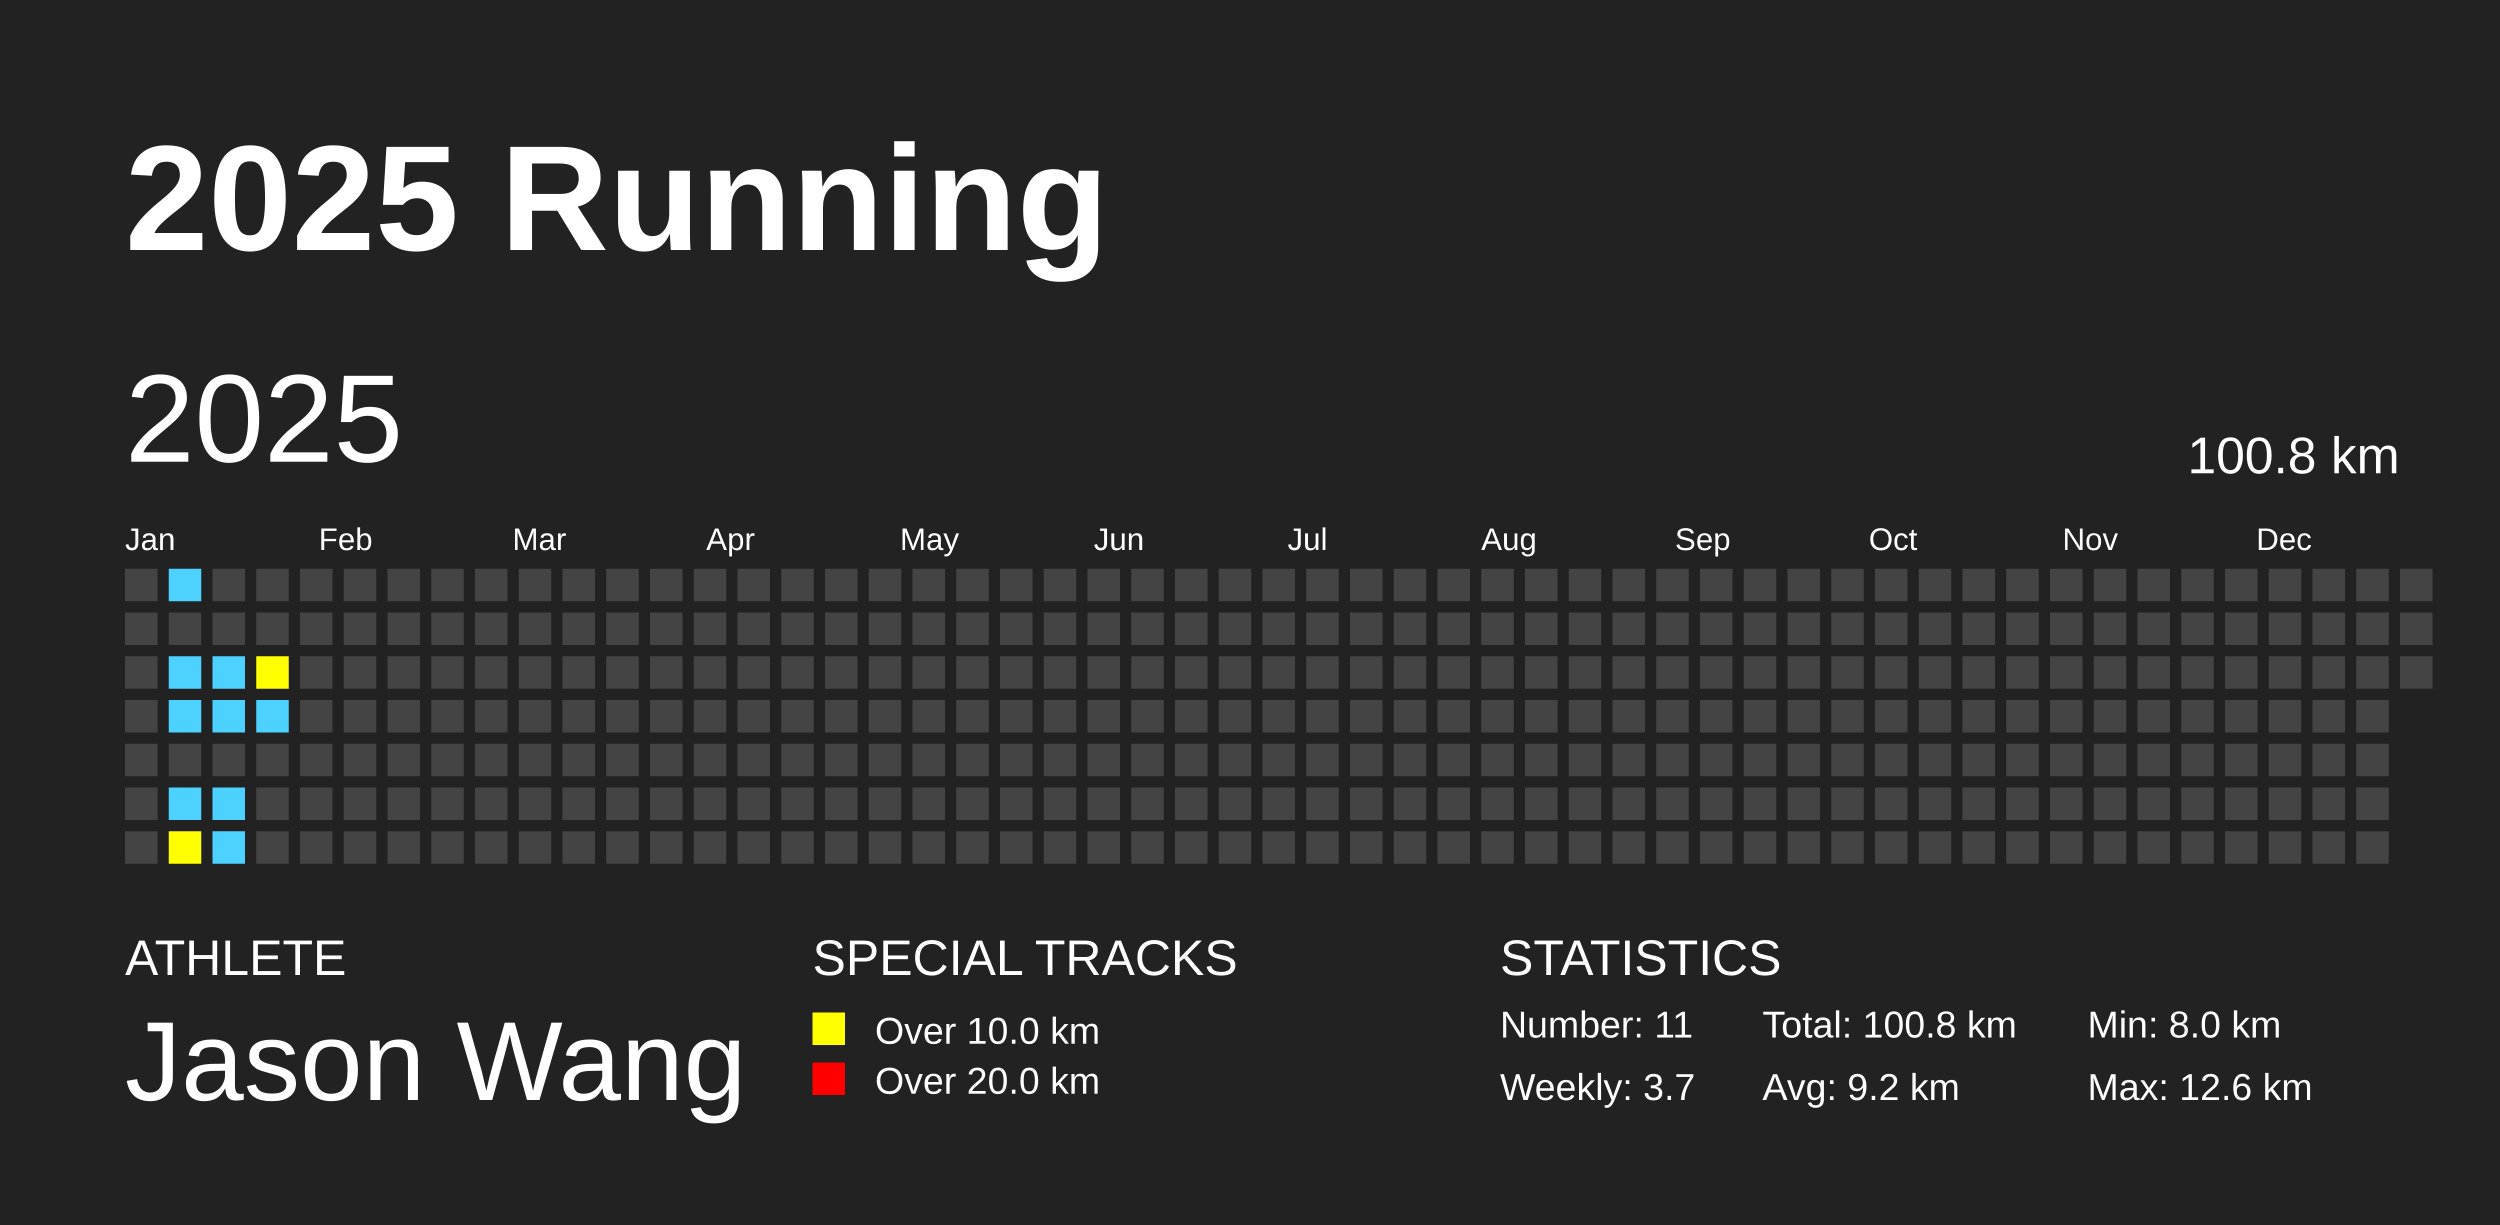
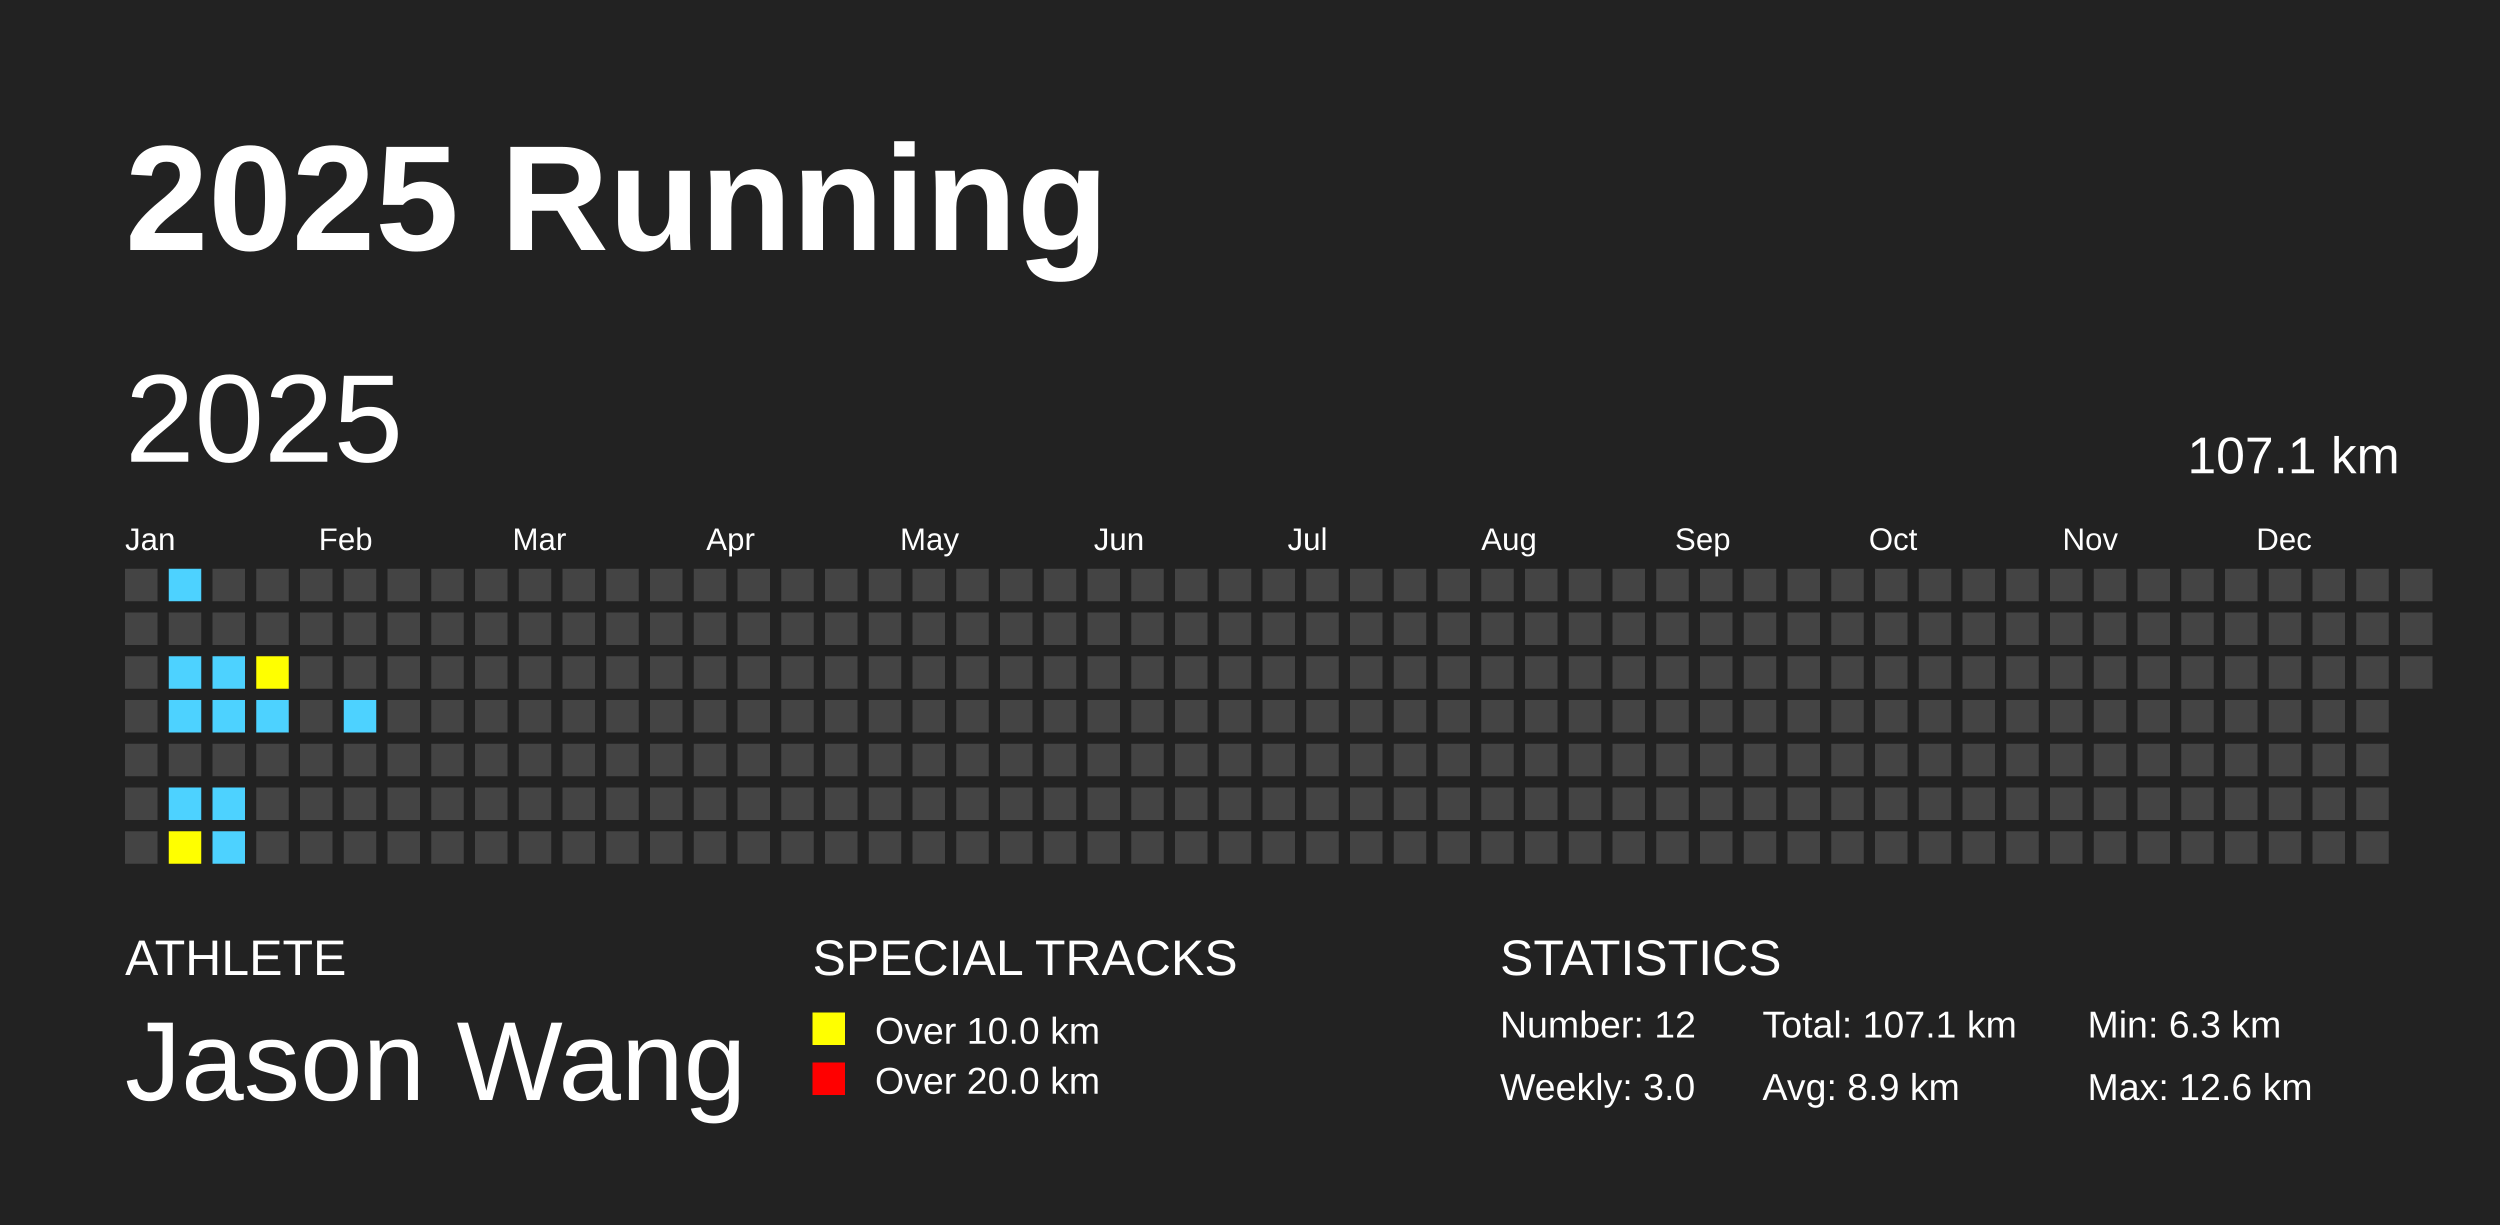
<svg xmlns="http://www.w3.org/2000/svg" baseProfile="full" height="98mm" version="1.1" viewBox="0,0,200,98" width="200mm">
  <defs />
  <rect fill="#222222" height="98" width="200" x="0" y="0" />
  <text fill="#FFFFFF" style="font-size:12px; font-family:Arial; font-weight:bold;" x="10" y="20">2025 Running</text>
  <text fill="#FFFFFF" style="font-size:4px; font-family:Arial" x="10" y="78">ATHLETE</text>
  <text fill="#FFFFFF" style="font-size:9px; font-family:Arial" x="10" y="88">Jason Wang</text>
  <text fill="#FFFFFF" style="font-size:4px; font-family:Arial" x="65" y="78">SPECIAL TRACKS</text>
  <rect fill="yellow" height="2.6" width="2.6" x="65" y="81" />
  <text fill="#FFFFFF" style="font-size:3px; font-family:Arial" x="70" y="83.5">Over 10.0 km</text>
  <rect fill="red" height="2.6" width="2.6" x="65" y="85" />
  <text fill="#FFFFFF" style="font-size:3px; font-family:Arial" x="70" y="87.5">Over 20.0 km</text>
  <text fill="#FFFFFF" style="font-size:4px; font-family:Arial" x="120" y="78">STATISTICS</text>
-   <text fill="#FFFFFF" style="font-size:3px; font-family:Arial" x="120" y="83">Number: 11</text>
-   <text fill="#FFFFFF" style="font-size:3px; font-family:Arial" x="120" y="88">Weekly: 3.7</text>
-   <text fill="#FFFFFF" style="font-size:3px; font-family:Arial" x="141" y="83">Total: 100.8 km</text>
-   <text fill="#FFFFFF" style="font-size:3px; font-family:Arial" x="141" y="88">Avg: 9.2 km</text>
-   <text fill="#FFFFFF" style="font-size:3px; font-family:Arial" x="167" y="83">Min: 8.0 km</text>
+   <text fill="#FFFFFF" style="font-size:3px; font-family:Arial" x="120" y="83">Number: 12</text>
+   <text fill="#FFFFFF" style="font-size:3px; font-family:Arial" x="120" y="88">Weekly: 3.0</text>
+   <text fill="#FFFFFF" style="font-size:3px; font-family:Arial" x="141" y="83">Total: 107.1 km</text>
+   <text fill="#FFFFFF" style="font-size:3px; font-family:Arial" x="141" y="88">Avg: 8.9 km</text>
+   <text fill="#FFFFFF" style="font-size:3px; font-family:Arial" x="167" y="83">Min: 6.3 km</text>
  <text fill="#FFFFFF" style="font-size:3px; font-family:Arial" x="167" y="88">Max: 12.6 km</text>
  <text dominant-baseline="hanging" fill="#FFFFFF" style="font-size:10.0px; font-family:Arial;" x="10" y="30">2025</text>
-   <text dominant-baseline="hanging" fill="#FFFFFF" style="font-size:4.125px; font-family:Arial;" x="175" y="35">100.8 km</text>
+   <text dominant-baseline="hanging" fill="#FFFFFF" style="font-size:4.125px; font-family:Arial;" x="175" y="35">107.1 km</text>
  <text fill="#FFFFFF" style="font-size:2.5px; font-family:Arial" x="10.0" y="44">Jan</text>
  <text fill="#FFFFFF" style="font-size:2.5px; font-family:Arial" x="25.5" y="44">Feb</text>
  <text fill="#FFFFFF" style="font-size:2.5px; font-family:Arial" x="41.0" y="44">Mar</text>
  <text fill="#FFFFFF" style="font-size:2.5px; font-family:Arial" x="56.5" y="44">Apr</text>
  <text fill="#FFFFFF" style="font-size:2.5px; font-family:Arial" x="72.0" y="44">May</text>
  <text fill="#FFFFFF" style="font-size:2.5px; font-family:Arial" x="87.5" y="44">Jun</text>
  <text fill="#FFFFFF" style="font-size:2.5px; font-family:Arial" x="103.0" y="44">Jul</text>
  <text fill="#FFFFFF" style="font-size:2.5px; font-family:Arial" x="118.5" y="44">Aug</text>
  <text fill="#FFFFFF" style="font-size:2.5px; font-family:Arial" x="134.0" y="44">Sep</text>
  <text fill="#FFFFFF" style="font-size:2.5px; font-family:Arial" x="149.5" y="44">Oct</text>
  <text fill="#FFFFFF" style="font-size:2.5px; font-family:Arial" x="165.0" y="44">Nov</text>
  <text fill="#FFFFFF" style="font-size:2.5px; font-family:Arial" x="180.5" y="44">Dec</text>
  <rect fill="#444444" height="2.6" width="2.6" x="10.0" y="45.5" />
  <rect fill="#444444" height="2.6" width="2.6" x="10.0" y="49.0" />
  <rect fill="#444444" height="2.6" width="2.6" x="10.0" y="52.5" />
  <rect fill="#444444" height="2.6" width="2.6" x="10.0" y="56.0" />
  <rect fill="#444444" height="2.6" width="2.6" x="10.0" y="59.5" />
  <rect fill="#444444" height="2.6" width="2.6" x="10.0" y="63.0" />
  <rect fill="#444444" height="2.6" width="2.6" x="10.0" y="66.5" />
  <rect fill="#4DD2FF" height="2.6" width="2.6" x="13.5" y="45.5" />
  <rect fill="#444444" height="2.6" width="2.6" x="13.5" y="49.0" />
  <rect fill="#4DD2FF" height="2.6" width="2.6" x="13.5" y="52.5" />
  <rect fill="#4DD2FF" height="2.6" width="2.6" x="13.5" y="56.0" />
  <rect fill="#444444" height="2.6" width="2.6" x="13.5" y="59.5" />
  <rect fill="#4DD2FF" height="2.6" width="2.6" x="13.5" y="63.0" />
  <rect fill="yellow" height="2.6" width="2.6" x="13.5" y="66.5" />
  <rect fill="#444444" height="2.6" width="2.6" x="17.0" y="45.5" />
  <rect fill="#444444" height="2.6" width="2.6" x="17.0" y="49.0" />
  <rect fill="#4DD2FF" height="2.6" width="2.6" x="17.0" y="52.5" />
  <rect fill="#4DD2FF" height="2.6" width="2.6" x="17.0" y="56.0" />
  <rect fill="#444444" height="2.6" width="2.6" x="17.0" y="59.5" />
  <rect fill="#4DD2FF" height="2.6" width="2.6" x="17.0" y="63.0" />
  <rect fill="#4DD2FF" height="2.6" width="2.6" x="17.0" y="66.5" />
  <rect fill="#444444" height="2.6" width="2.6" x="20.5" y="45.5" />
  <rect fill="#444444" height="2.6" width="2.6" x="20.5" y="49.0" />
  <rect fill="yellow" height="2.6" width="2.6" x="20.5" y="52.5" />
  <rect fill="#4DD2FF" height="2.6" width="2.6" x="20.5" y="56.0" />
  <rect fill="#444444" height="2.6" width="2.6" x="20.5" y="59.5" />
  <rect fill="#444444" height="2.6" width="2.6" x="20.5" y="63.0" />
  <rect fill="#444444" height="2.6" width="2.6" x="20.5" y="66.5" />
  <rect fill="#444444" height="2.6" width="2.6" x="24.0" y="45.5" />
  <rect fill="#444444" height="2.6" width="2.6" x="24.0" y="49.0" />
  <rect fill="#444444" height="2.6" width="2.6" x="24.0" y="52.5" />
  <rect fill="#444444" height="2.6" width="2.6" x="24.0" y="56.0" />
  <rect fill="#444444" height="2.6" width="2.6" x="24.0" y="59.5" />
  <rect fill="#444444" height="2.6" width="2.6" x="24.0" y="63.0" />
  <rect fill="#444444" height="2.6" width="2.6" x="24.0" y="66.5" />
  <rect fill="#444444" height="2.6" width="2.6" x="27.5" y="45.5" />
  <rect fill="#444444" height="2.6" width="2.6" x="27.5" y="49.0" />
  <rect fill="#444444" height="2.6" width="2.6" x="27.5" y="52.5" />
-   <rect fill="#444444" height="2.6" width="2.6" x="27.5" y="56.0" />
+   <rect fill="#4DD2FF" height="2.6" width="2.6" x="27.5" y="56.0" />
  <rect fill="#444444" height="2.6" width="2.6" x="27.5" y="59.5" />
  <rect fill="#444444" height="2.6" width="2.6" x="27.5" y="63.0" />
  <rect fill="#444444" height="2.6" width="2.6" x="27.5" y="66.5" />
  <rect fill="#444444" height="2.6" width="2.6" x="31.0" y="45.5" />
  <rect fill="#444444" height="2.6" width="2.6" x="31.0" y="49.0" />
  <rect fill="#444444" height="2.6" width="2.6" x="31.0" y="52.5" />
  <rect fill="#444444" height="2.6" width="2.6" x="31.0" y="56.0" />
  <rect fill="#444444" height="2.6" width="2.6" x="31.0" y="59.5" />
  <rect fill="#444444" height="2.6" width="2.6" x="31.0" y="63.0" />
  <rect fill="#444444" height="2.6" width="2.6" x="31.0" y="66.5" />
  <rect fill="#444444" height="2.6" width="2.6" x="34.5" y="45.5" />
  <rect fill="#444444" height="2.6" width="2.6" x="34.5" y="49.0" />
  <rect fill="#444444" height="2.6" width="2.6" x="34.5" y="52.5" />
  <rect fill="#444444" height="2.6" width="2.6" x="34.5" y="56.0" />
  <rect fill="#444444" height="2.6" width="2.6" x="34.5" y="59.5" />
  <rect fill="#444444" height="2.6" width="2.6" x="34.5" y="63.0" />
  <rect fill="#444444" height="2.6" width="2.6" x="34.5" y="66.5" />
  <rect fill="#444444" height="2.6" width="2.6" x="38.0" y="45.5" />
  <rect fill="#444444" height="2.6" width="2.6" x="38.0" y="49.0" />
  <rect fill="#444444" height="2.6" width="2.6" x="38.0" y="52.5" />
  <rect fill="#444444" height="2.6" width="2.6" x="38.0" y="56.0" />
  <rect fill="#444444" height="2.6" width="2.6" x="38.0" y="59.5" />
  <rect fill="#444444" height="2.6" width="2.6" x="38.0" y="63.0" />
  <rect fill="#444444" height="2.6" width="2.6" x="38.0" y="66.5" />
  <rect fill="#444444" height="2.6" width="2.6" x="41.5" y="45.5" />
  <rect fill="#444444" height="2.6" width="2.6" x="41.5" y="49.0" />
  <rect fill="#444444" height="2.6" width="2.6" x="41.5" y="52.5" />
  <rect fill="#444444" height="2.6" width="2.6" x="41.5" y="56.0" />
  <rect fill="#444444" height="2.6" width="2.6" x="41.5" y="59.5" />
  <rect fill="#444444" height="2.6" width="2.6" x="41.5" y="63.0" />
  <rect fill="#444444" height="2.6" width="2.6" x="41.5" y="66.5" />
  <rect fill="#444444" height="2.6" width="2.6" x="45.0" y="45.5" />
  <rect fill="#444444" height="2.6" width="2.6" x="45.0" y="49.0" />
  <rect fill="#444444" height="2.6" width="2.6" x="45.0" y="52.5" />
  <rect fill="#444444" height="2.6" width="2.6" x="45.0" y="56.0" />
  <rect fill="#444444" height="2.6" width="2.6" x="45.0" y="59.5" />
  <rect fill="#444444" height="2.6" width="2.6" x="45.0" y="63.0" />
  <rect fill="#444444" height="2.6" width="2.6" x="45.0" y="66.5" />
  <rect fill="#444444" height="2.6" width="2.6" x="48.5" y="45.5" />
  <rect fill="#444444" height="2.6" width="2.6" x="48.5" y="49.0" />
  <rect fill="#444444" height="2.6" width="2.6" x="48.5" y="52.5" />
  <rect fill="#444444" height="2.6" width="2.6" x="48.5" y="56.0" />
  <rect fill="#444444" height="2.6" width="2.6" x="48.5" y="59.5" />
  <rect fill="#444444" height="2.6" width="2.6" x="48.5" y="63.0" />
  <rect fill="#444444" height="2.6" width="2.6" x="48.5" y="66.5" />
  <rect fill="#444444" height="2.6" width="2.6" x="52.0" y="45.5" />
  <rect fill="#444444" height="2.6" width="2.6" x="52.0" y="49.0" />
  <rect fill="#444444" height="2.6" width="2.6" x="52.0" y="52.5" />
  <rect fill="#444444" height="2.6" width="2.6" x="52.0" y="56.0" />
  <rect fill="#444444" height="2.6" width="2.6" x="52.0" y="59.5" />
  <rect fill="#444444" height="2.6" width="2.6" x="52.0" y="63.0" />
  <rect fill="#444444" height="2.6" width="2.6" x="52.0" y="66.5" />
  <rect fill="#444444" height="2.6" width="2.6" x="55.5" y="45.5" />
  <rect fill="#444444" height="2.6" width="2.6" x="55.5" y="49.0" />
  <rect fill="#444444" height="2.6" width="2.6" x="55.5" y="52.5" />
  <rect fill="#444444" height="2.6" width="2.6" x="55.5" y="56.0" />
  <rect fill="#444444" height="2.6" width="2.6" x="55.5" y="59.5" />
  <rect fill="#444444" height="2.6" width="2.6" x="55.5" y="63.0" />
  <rect fill="#444444" height="2.6" width="2.6" x="55.5" y="66.5" />
  <rect fill="#444444" height="2.6" width="2.6" x="59.0" y="45.5" />
  <rect fill="#444444" height="2.6" width="2.6" x="59.0" y="49.0" />
  <rect fill="#444444" height="2.6" width="2.6" x="59.0" y="52.5" />
  <rect fill="#444444" height="2.6" width="2.6" x="59.0" y="56.0" />
  <rect fill="#444444" height="2.6" width="2.6" x="59.0" y="59.5" />
  <rect fill="#444444" height="2.6" width="2.6" x="59.0" y="63.0" />
  <rect fill="#444444" height="2.6" width="2.6" x="59.0" y="66.5" />
  <rect fill="#444444" height="2.6" width="2.6" x="62.5" y="45.5" />
  <rect fill="#444444" height="2.6" width="2.6" x="62.5" y="49.0" />
  <rect fill="#444444" height="2.6" width="2.6" x="62.5" y="52.5" />
  <rect fill="#444444" height="2.6" width="2.6" x="62.5" y="56.0" />
  <rect fill="#444444" height="2.6" width="2.6" x="62.5" y="59.5" />
  <rect fill="#444444" height="2.6" width="2.6" x="62.5" y="63.0" />
  <rect fill="#444444" height="2.6" width="2.6" x="62.5" y="66.5" />
  <rect fill="#444444" height="2.6" width="2.6" x="66.0" y="45.5" />
  <rect fill="#444444" height="2.6" width="2.6" x="66.0" y="49.0" />
  <rect fill="#444444" height="2.6" width="2.6" x="66.0" y="52.5" />
  <rect fill="#444444" height="2.6" width="2.6" x="66.0" y="56.0" />
  <rect fill="#444444" height="2.6" width="2.6" x="66.0" y="59.5" />
  <rect fill="#444444" height="2.6" width="2.6" x="66.0" y="63.0" />
  <rect fill="#444444" height="2.6" width="2.6" x="66.0" y="66.5" />
  <rect fill="#444444" height="2.6" width="2.6" x="69.5" y="45.5" />
  <rect fill="#444444" height="2.6" width="2.6" x="69.5" y="49.0" />
  <rect fill="#444444" height="2.6" width="2.6" x="69.5" y="52.5" />
  <rect fill="#444444" height="2.6" width="2.6" x="69.5" y="56.0" />
  <rect fill="#444444" height="2.6" width="2.6" x="69.5" y="59.5" />
  <rect fill="#444444" height="2.6" width="2.6" x="69.5" y="63.0" />
  <rect fill="#444444" height="2.6" width="2.6" x="69.5" y="66.5" />
  <rect fill="#444444" height="2.6" width="2.6" x="73.0" y="45.5" />
  <rect fill="#444444" height="2.6" width="2.6" x="73.0" y="49.0" />
  <rect fill="#444444" height="2.6" width="2.6" x="73.0" y="52.5" />
  <rect fill="#444444" height="2.6" width="2.6" x="73.0" y="56.0" />
  <rect fill="#444444" height="2.6" width="2.6" x="73.0" y="59.5" />
  <rect fill="#444444" height="2.6" width="2.6" x="73.0" y="63.0" />
  <rect fill="#444444" height="2.6" width="2.6" x="73.0" y="66.5" />
  <rect fill="#444444" height="2.6" width="2.6" x="76.5" y="45.5" />
  <rect fill="#444444" height="2.6" width="2.6" x="76.5" y="49.0" />
  <rect fill="#444444" height="2.6" width="2.6" x="76.5" y="52.5" />
  <rect fill="#444444" height="2.6" width="2.6" x="76.5" y="56.0" />
  <rect fill="#444444" height="2.6" width="2.6" x="76.5" y="59.5" />
  <rect fill="#444444" height="2.6" width="2.6" x="76.5" y="63.0" />
  <rect fill="#444444" height="2.6" width="2.6" x="76.5" y="66.5" />
  <rect fill="#444444" height="2.6" width="2.6" x="80.0" y="45.5" />
  <rect fill="#444444" height="2.6" width="2.6" x="80.0" y="49.0" />
  <rect fill="#444444" height="2.6" width="2.6" x="80.0" y="52.5" />
  <rect fill="#444444" height="2.6" width="2.6" x="80.0" y="56.0" />
  <rect fill="#444444" height="2.6" width="2.6" x="80.0" y="59.5" />
  <rect fill="#444444" height="2.6" width="2.6" x="80.0" y="63.0" />
  <rect fill="#444444" height="2.6" width="2.6" x="80.0" y="66.5" />
  <rect fill="#444444" height="2.6" width="2.6" x="83.5" y="45.5" />
  <rect fill="#444444" height="2.6" width="2.6" x="83.5" y="49.0" />
  <rect fill="#444444" height="2.6" width="2.6" x="83.5" y="52.5" />
  <rect fill="#444444" height="2.6" width="2.6" x="83.5" y="56.0" />
  <rect fill="#444444" height="2.6" width="2.6" x="83.5" y="59.5" />
  <rect fill="#444444" height="2.6" width="2.6" x="83.5" y="63.0" />
  <rect fill="#444444" height="2.6" width="2.6" x="83.5" y="66.5" />
  <rect fill="#444444" height="2.6" width="2.6" x="87.0" y="45.5" />
  <rect fill="#444444" height="2.6" width="2.6" x="87.0" y="49.0" />
  <rect fill="#444444" height="2.6" width="2.6" x="87.0" y="52.5" />
  <rect fill="#444444" height="2.6" width="2.6" x="87.0" y="56.0" />
  <rect fill="#444444" height="2.6" width="2.6" x="87.0" y="59.5" />
  <rect fill="#444444" height="2.6" width="2.6" x="87.0" y="63.0" />
  <rect fill="#444444" height="2.6" width="2.6" x="87.0" y="66.5" />
  <rect fill="#444444" height="2.6" width="2.6" x="90.5" y="45.5" />
  <rect fill="#444444" height="2.6" width="2.6" x="90.5" y="49.0" />
  <rect fill="#444444" height="2.6" width="2.6" x="90.5" y="52.5" />
  <rect fill="#444444" height="2.6" width="2.6" x="90.5" y="56.0" />
  <rect fill="#444444" height="2.6" width="2.6" x="90.5" y="59.5" />
  <rect fill="#444444" height="2.6" width="2.6" x="90.5" y="63.0" />
  <rect fill="#444444" height="2.6" width="2.6" x="90.5" y="66.5" />
  <rect fill="#444444" height="2.6" width="2.6" x="94.0" y="45.5" />
  <rect fill="#444444" height="2.6" width="2.6" x="94.0" y="49.0" />
  <rect fill="#444444" height="2.6" width="2.6" x="94.0" y="52.5" />
  <rect fill="#444444" height="2.6" width="2.6" x="94.0" y="56.0" />
  <rect fill="#444444" height="2.6" width="2.6" x="94.0" y="59.5" />
  <rect fill="#444444" height="2.6" width="2.6" x="94.0" y="63.0" />
  <rect fill="#444444" height="2.6" width="2.6" x="94.0" y="66.5" />
  <rect fill="#444444" height="2.6" width="2.6" x="97.5" y="45.5" />
  <rect fill="#444444" height="2.6" width="2.6" x="97.5" y="49.0" />
  <rect fill="#444444" height="2.6" width="2.6" x="97.5" y="52.5" />
  <rect fill="#444444" height="2.6" width="2.6" x="97.5" y="56.0" />
  <rect fill="#444444" height="2.6" width="2.6" x="97.5" y="59.5" />
  <rect fill="#444444" height="2.6" width="2.6" x="97.5" y="63.0" />
  <rect fill="#444444" height="2.6" width="2.6" x="97.5" y="66.5" />
  <rect fill="#444444" height="2.6" width="2.6" x="101.0" y="45.5" />
  <rect fill="#444444" height="2.6" width="2.6" x="101.0" y="49.0" />
  <rect fill="#444444" height="2.6" width="2.6" x="101.0" y="52.5" />
  <rect fill="#444444" height="2.6" width="2.6" x="101.0" y="56.0" />
  <rect fill="#444444" height="2.6" width="2.6" x="101.0" y="59.5" />
  <rect fill="#444444" height="2.6" width="2.6" x="101.0" y="63.0" />
  <rect fill="#444444" height="2.6" width="2.6" x="101.0" y="66.5" />
  <rect fill="#444444" height="2.6" width="2.6" x="104.5" y="45.5" />
  <rect fill="#444444" height="2.6" width="2.6" x="104.5" y="49.0" />
  <rect fill="#444444" height="2.6" width="2.6" x="104.5" y="52.5" />
  <rect fill="#444444" height="2.6" width="2.6" x="104.5" y="56.0" />
  <rect fill="#444444" height="2.6" width="2.6" x="104.5" y="59.5" />
  <rect fill="#444444" height="2.6" width="2.6" x="104.5" y="63.0" />
  <rect fill="#444444" height="2.6" width="2.6" x="104.5" y="66.5" />
  <rect fill="#444444" height="2.6" width="2.6" x="108.0" y="45.5" />
  <rect fill="#444444" height="2.6" width="2.6" x="108.0" y="49.0" />
  <rect fill="#444444" height="2.6" width="2.6" x="108.0" y="52.5" />
  <rect fill="#444444" height="2.6" width="2.6" x="108.0" y="56.0" />
  <rect fill="#444444" height="2.6" width="2.6" x="108.0" y="59.5" />
  <rect fill="#444444" height="2.6" width="2.6" x="108.0" y="63.0" />
  <rect fill="#444444" height="2.6" width="2.6" x="108.0" y="66.5" />
  <rect fill="#444444" height="2.6" width="2.6" x="111.5" y="45.5" />
  <rect fill="#444444" height="2.6" width="2.6" x="111.5" y="49.0" />
  <rect fill="#444444" height="2.6" width="2.6" x="111.5" y="52.5" />
  <rect fill="#444444" height="2.6" width="2.6" x="111.5" y="56.0" />
  <rect fill="#444444" height="2.6" width="2.6" x="111.5" y="59.5" />
  <rect fill="#444444" height="2.6" width="2.6" x="111.5" y="63.0" />
  <rect fill="#444444" height="2.6" width="2.6" x="111.5" y="66.5" />
  <rect fill="#444444" height="2.6" width="2.6" x="115.0" y="45.5" />
  <rect fill="#444444" height="2.6" width="2.6" x="115.0" y="49.0" />
  <rect fill="#444444" height="2.6" width="2.6" x="115.0" y="52.5" />
  <rect fill="#444444" height="2.6" width="2.6" x="115.0" y="56.0" />
  <rect fill="#444444" height="2.6" width="2.6" x="115.0" y="59.5" />
  <rect fill="#444444" height="2.6" width="2.6" x="115.0" y="63.0" />
  <rect fill="#444444" height="2.6" width="2.6" x="115.0" y="66.5" />
  <rect fill="#444444" height="2.6" width="2.6" x="118.5" y="45.5" />
  <rect fill="#444444" height="2.6" width="2.6" x="118.5" y="49.0" />
  <rect fill="#444444" height="2.6" width="2.6" x="118.5" y="52.5" />
  <rect fill="#444444" height="2.6" width="2.6" x="118.5" y="56.0" />
  <rect fill="#444444" height="2.6" width="2.6" x="118.5" y="59.5" />
  <rect fill="#444444" height="2.6" width="2.6" x="118.5" y="63.0" />
  <rect fill="#444444" height="2.6" width="2.6" x="118.5" y="66.5" />
  <rect fill="#444444" height="2.6" width="2.6" x="122.0" y="45.5" />
  <rect fill="#444444" height="2.6" width="2.6" x="122.0" y="49.0" />
  <rect fill="#444444" height="2.6" width="2.6" x="122.0" y="52.5" />
  <rect fill="#444444" height="2.6" width="2.6" x="122.0" y="56.0" />
  <rect fill="#444444" height="2.6" width="2.6" x="122.0" y="59.5" />
  <rect fill="#444444" height="2.6" width="2.6" x="122.0" y="63.0" />
  <rect fill="#444444" height="2.6" width="2.6" x="122.0" y="66.5" />
  <rect fill="#444444" height="2.6" width="2.6" x="125.5" y="45.5" />
  <rect fill="#444444" height="2.6" width="2.6" x="125.5" y="49.0" />
  <rect fill="#444444" height="2.6" width="2.6" x="125.5" y="52.5" />
  <rect fill="#444444" height="2.6" width="2.6" x="125.5" y="56.0" />
  <rect fill="#444444" height="2.6" width="2.6" x="125.5" y="59.5" />
  <rect fill="#444444" height="2.6" width="2.6" x="125.5" y="63.0" />
  <rect fill="#444444" height="2.6" width="2.6" x="125.5" y="66.5" />
  <rect fill="#444444" height="2.6" width="2.6" x="129.0" y="45.5" />
  <rect fill="#444444" height="2.6" width="2.6" x="129.0" y="49.0" />
  <rect fill="#444444" height="2.6" width="2.6" x="129.0" y="52.5" />
  <rect fill="#444444" height="2.6" width="2.6" x="129.0" y="56.0" />
  <rect fill="#444444" height="2.6" width="2.6" x="129.0" y="59.5" />
  <rect fill="#444444" height="2.6" width="2.6" x="129.0" y="63.0" />
  <rect fill="#444444" height="2.6" width="2.6" x="129.0" y="66.5" />
  <rect fill="#444444" height="2.6" width="2.6" x="132.5" y="45.5" />
  <rect fill="#444444" height="2.6" width="2.6" x="132.5" y="49.0" />
  <rect fill="#444444" height="2.6" width="2.6" x="132.5" y="52.5" />
  <rect fill="#444444" height="2.6" width="2.6" x="132.5" y="56.0" />
  <rect fill="#444444" height="2.6" width="2.6" x="132.5" y="59.5" />
  <rect fill="#444444" height="2.6" width="2.6" x="132.5" y="63.0" />
  <rect fill="#444444" height="2.6" width="2.6" x="132.5" y="66.5" />
  <rect fill="#444444" height="2.6" width="2.6" x="136.0" y="45.5" />
  <rect fill="#444444" height="2.6" width="2.6" x="136.0" y="49.0" />
  <rect fill="#444444" height="2.6" width="2.6" x="136.0" y="52.5" />
  <rect fill="#444444" height="2.6" width="2.6" x="136.0" y="56.0" />
  <rect fill="#444444" height="2.6" width="2.6" x="136.0" y="59.5" />
  <rect fill="#444444" height="2.6" width="2.6" x="136.0" y="63.0" />
  <rect fill="#444444" height="2.6" width="2.6" x="136.0" y="66.5" />
  <rect fill="#444444" height="2.6" width="2.6" x="139.5" y="45.5" />
  <rect fill="#444444" height="2.6" width="2.6" x="139.5" y="49.0" />
  <rect fill="#444444" height="2.6" width="2.6" x="139.5" y="52.5" />
  <rect fill="#444444" height="2.6" width="2.6" x="139.5" y="56.0" />
  <rect fill="#444444" height="2.6" width="2.6" x="139.5" y="59.5" />
  <rect fill="#444444" height="2.6" width="2.6" x="139.5" y="63.0" />
  <rect fill="#444444" height="2.6" width="2.6" x="139.5" y="66.5" />
  <rect fill="#444444" height="2.6" width="2.6" x="143.0" y="45.5" />
  <rect fill="#444444" height="2.6" width="2.6" x="143.0" y="49.0" />
  <rect fill="#444444" height="2.6" width="2.6" x="143.0" y="52.5" />
  <rect fill="#444444" height="2.6" width="2.6" x="143.0" y="56.0" />
  <rect fill="#444444" height="2.6" width="2.6" x="143.0" y="59.5" />
  <rect fill="#444444" height="2.6" width="2.6" x="143.0" y="63.0" />
  <rect fill="#444444" height="2.6" width="2.6" x="143.0" y="66.5" />
  <rect fill="#444444" height="2.6" width="2.6" x="146.5" y="45.5" />
  <rect fill="#444444" height="2.6" width="2.6" x="146.5" y="49.0" />
  <rect fill="#444444" height="2.6" width="2.6" x="146.5" y="52.5" />
  <rect fill="#444444" height="2.6" width="2.6" x="146.5" y="56.0" />
  <rect fill="#444444" height="2.6" width="2.6" x="146.5" y="59.5" />
  <rect fill="#444444" height="2.6" width="2.6" x="146.5" y="63.0" />
  <rect fill="#444444" height="2.6" width="2.6" x="146.5" y="66.5" />
  <rect fill="#444444" height="2.6" width="2.6" x="150.0" y="45.5" />
  <rect fill="#444444" height="2.6" width="2.6" x="150.0" y="49.0" />
  <rect fill="#444444" height="2.6" width="2.6" x="150.0" y="52.5" />
  <rect fill="#444444" height="2.6" width="2.6" x="150.0" y="56.0" />
  <rect fill="#444444" height="2.6" width="2.6" x="150.0" y="59.5" />
  <rect fill="#444444" height="2.6" width="2.6" x="150.0" y="63.0" />
  <rect fill="#444444" height="2.6" width="2.6" x="150.0" y="66.5" />
  <rect fill="#444444" height="2.6" width="2.6" x="153.5" y="45.5" />
  <rect fill="#444444" height="2.6" width="2.6" x="153.5" y="49.0" />
  <rect fill="#444444" height="2.6" width="2.6" x="153.5" y="52.5" />
  <rect fill="#444444" height="2.6" width="2.6" x="153.5" y="56.0" />
  <rect fill="#444444" height="2.6" width="2.6" x="153.5" y="59.5" />
  <rect fill="#444444" height="2.6" width="2.6" x="153.5" y="63.0" />
  <rect fill="#444444" height="2.6" width="2.6" x="153.5" y="66.5" />
  <rect fill="#444444" height="2.6" width="2.6" x="157.0" y="45.5" />
  <rect fill="#444444" height="2.6" width="2.6" x="157.0" y="49.0" />
  <rect fill="#444444" height="2.6" width="2.6" x="157.0" y="52.5" />
  <rect fill="#444444" height="2.6" width="2.6" x="157.0" y="56.0" />
  <rect fill="#444444" height="2.6" width="2.6" x="157.0" y="59.5" />
  <rect fill="#444444" height="2.6" width="2.6" x="157.0" y="63.0" />
  <rect fill="#444444" height="2.6" width="2.6" x="157.0" y="66.5" />
  <rect fill="#444444" height="2.6" width="2.6" x="160.5" y="45.5" />
  <rect fill="#444444" height="2.6" width="2.6" x="160.5" y="49.0" />
  <rect fill="#444444" height="2.6" width="2.6" x="160.5" y="52.5" />
  <rect fill="#444444" height="2.6" width="2.6" x="160.5" y="56.0" />
  <rect fill="#444444" height="2.6" width="2.6" x="160.5" y="59.5" />
  <rect fill="#444444" height="2.6" width="2.6" x="160.5" y="63.0" />
  <rect fill="#444444" height="2.6" width="2.6" x="160.5" y="66.5" />
  <rect fill="#444444" height="2.6" width="2.6" x="164.0" y="45.5" />
  <rect fill="#444444" height="2.6" width="2.6" x="164.0" y="49.0" />
  <rect fill="#444444" height="2.6" width="2.6" x="164.0" y="52.5" />
  <rect fill="#444444" height="2.6" width="2.6" x="164.0" y="56.0" />
  <rect fill="#444444" height="2.6" width="2.6" x="164.0" y="59.5" />
  <rect fill="#444444" height="2.6" width="2.6" x="164.0" y="63.0" />
  <rect fill="#444444" height="2.6" width="2.6" x="164.0" y="66.5" />
  <rect fill="#444444" height="2.6" width="2.6" x="167.5" y="45.5" />
  <rect fill="#444444" height="2.6" width="2.6" x="167.5" y="49.0" />
  <rect fill="#444444" height="2.6" width="2.6" x="167.5" y="52.5" />
  <rect fill="#444444" height="2.6" width="2.6" x="167.5" y="56.0" />
  <rect fill="#444444" height="2.6" width="2.6" x="167.5" y="59.5" />
  <rect fill="#444444" height="2.6" width="2.6" x="167.5" y="63.0" />
  <rect fill="#444444" height="2.6" width="2.6" x="167.5" y="66.5" />
  <rect fill="#444444" height="2.6" width="2.6" x="171.0" y="45.5" />
  <rect fill="#444444" height="2.6" width="2.6" x="171.0" y="49.0" />
  <rect fill="#444444" height="2.6" width="2.6" x="171.0" y="52.5" />
  <rect fill="#444444" height="2.6" width="2.6" x="171.0" y="56.0" />
  <rect fill="#444444" height="2.6" width="2.6" x="171.0" y="59.5" />
  <rect fill="#444444" height="2.6" width="2.6" x="171.0" y="63.0" />
  <rect fill="#444444" height="2.6" width="2.6" x="171.0" y="66.5" />
  <rect fill="#444444" height="2.6" width="2.6" x="174.5" y="45.5" />
  <rect fill="#444444" height="2.6" width="2.6" x="174.5" y="49.0" />
  <rect fill="#444444" height="2.6" width="2.6" x="174.5" y="52.5" />
  <rect fill="#444444" height="2.6" width="2.6" x="174.5" y="56.0" />
  <rect fill="#444444" height="2.6" width="2.6" x="174.5" y="59.5" />
  <rect fill="#444444" height="2.6" width="2.6" x="174.5" y="63.0" />
  <rect fill="#444444" height="2.6" width="2.6" x="174.5" y="66.5" />
  <rect fill="#444444" height="2.6" width="2.6" x="178.0" y="45.5" />
  <rect fill="#444444" height="2.6" width="2.6" x="178.0" y="49.0" />
  <rect fill="#444444" height="2.6" width="2.6" x="178.0" y="52.5" />
  <rect fill="#444444" height="2.6" width="2.6" x="178.0" y="56.0" />
  <rect fill="#444444" height="2.6" width="2.6" x="178.0" y="59.5" />
  <rect fill="#444444" height="2.6" width="2.6" x="178.0" y="63.0" />
  <rect fill="#444444" height="2.6" width="2.6" x="178.0" y="66.5" />
  <rect fill="#444444" height="2.6" width="2.6" x="181.5" y="45.5" />
  <rect fill="#444444" height="2.6" width="2.6" x="181.5" y="49.0" />
  <rect fill="#444444" height="2.6" width="2.6" x="181.5" y="52.5" />
  <rect fill="#444444" height="2.6" width="2.6" x="181.5" y="56.0" />
  <rect fill="#444444" height="2.6" width="2.6" x="181.5" y="59.5" />
  <rect fill="#444444" height="2.6" width="2.6" x="181.5" y="63.0" />
  <rect fill="#444444" height="2.6" width="2.6" x="181.5" y="66.5" />
  <rect fill="#444444" height="2.6" width="2.6" x="185.0" y="45.5" />
  <rect fill="#444444" height="2.6" width="2.6" x="185.0" y="49.0" />
  <rect fill="#444444" height="2.6" width="2.6" x="185.0" y="52.5" />
  <rect fill="#444444" height="2.6" width="2.6" x="185.0" y="56.0" />
  <rect fill="#444444" height="2.6" width="2.6" x="185.0" y="59.5" />
  <rect fill="#444444" height="2.6" width="2.6" x="185.0" y="63.0" />
  <rect fill="#444444" height="2.6" width="2.6" x="185.0" y="66.5" />
  <rect fill="#444444" height="2.6" width="2.6" x="188.5" y="45.5" />
  <rect fill="#444444" height="2.6" width="2.6" x="188.5" y="49.0" />
  <rect fill="#444444" height="2.6" width="2.6" x="188.5" y="52.5" />
  <rect fill="#444444" height="2.6" width="2.6" x="188.5" y="56.0" />
  <rect fill="#444444" height="2.6" width="2.6" x="188.5" y="59.5" />
  <rect fill="#444444" height="2.6" width="2.6" x="188.5" y="63.0" />
  <rect fill="#444444" height="2.6" width="2.6" x="188.5" y="66.5" />
  <rect fill="#444444" height="2.6" width="2.6" x="192.0" y="45.5" />
  <rect fill="#444444" height="2.6" width="2.6" x="192.0" y="49.0" />
  <rect fill="#444444" height="2.6" width="2.6" x="192.0" y="52.5" />
</svg>
